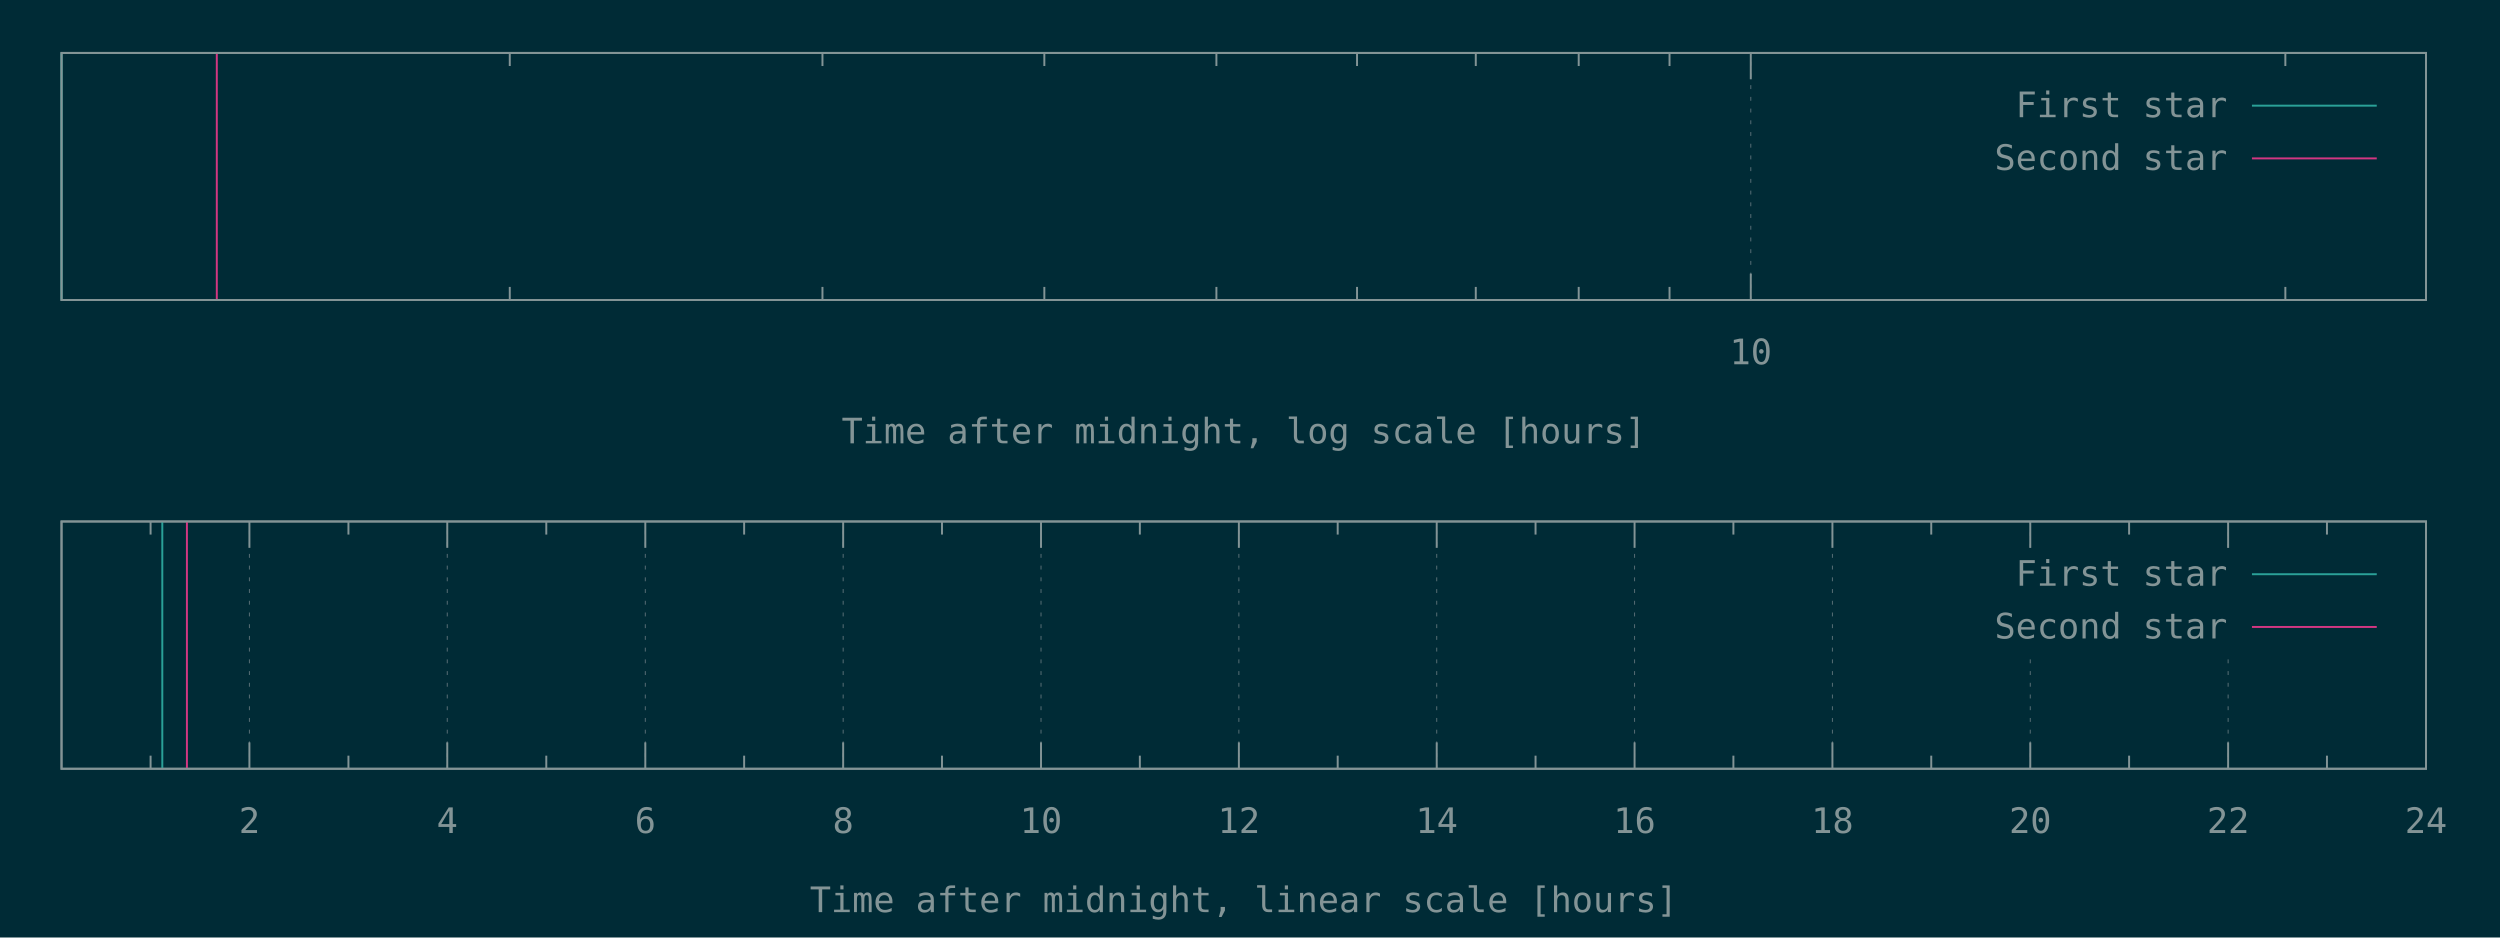
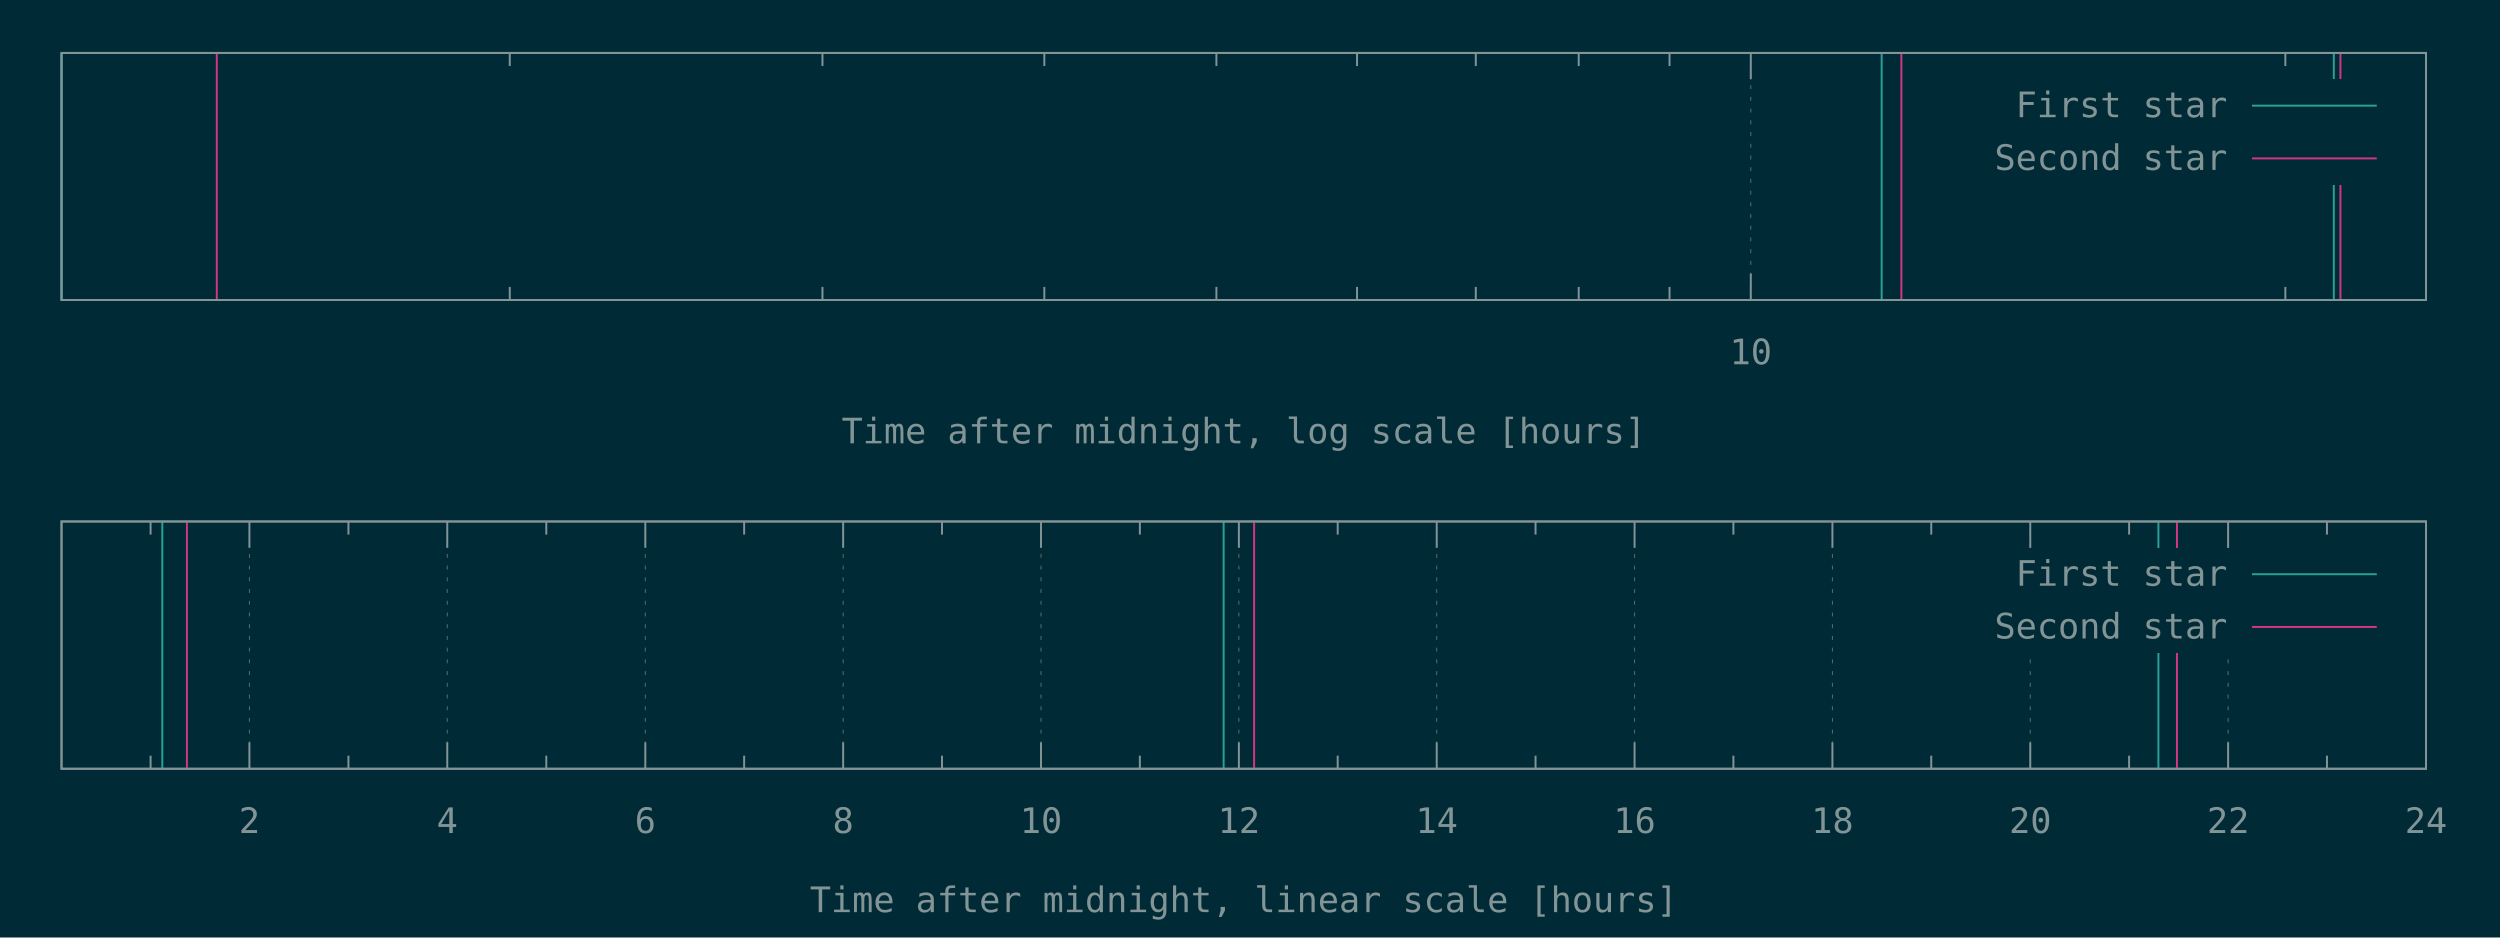
<svg xmlns="http://www.w3.org/2000/svg" xmlns:xlink="http://www.w3.org/1999/xlink" width="1280" height="480" viewBox="0 0 1280 480">
  <g id="gnuplot_canvas">
    <rect x="0" y="0" width="1280" height="480" fill="#002b36" />
    <defs>
      <circle id="gpDot" r="0.5" stroke-width="0.5" stroke="currentColor" />
      <path id="gpPt0" stroke-width="0.148" stroke="currentColor" d="M-1,0 h2 M0,-1 v2" />
      <path id="gpPt1" stroke-width="0.148" stroke="currentColor" d="M-1,-1 L1,1 M1,-1 L-1,1" />
      <path id="gpPt2" stroke-width="0.148" stroke="currentColor" d="M-1,0 L1,0 M0,-1 L0,1 M-1,-1 L1,1 M-1,1 L1,-1" />
      <rect id="gpPt3" stroke-width="0.148" stroke="currentColor" x="-1" y="-1" width="2" height="2" />
      <rect id="gpPt4" stroke-width="0.148" stroke="currentColor" fill="currentColor" x="-1" y="-1" width="2" height="2" />
      <circle id="gpPt5" stroke-width="0.148" stroke="currentColor" cx="0" cy="0" r="1" />
      <use xlink:href="#gpPt5" id="gpPt6" fill="currentColor" stroke="none" />
      <path id="gpPt7" stroke-width="0.148" stroke="currentColor" d="M0,-1.33 L-1.33,0.67 L1.33,0.67 z" />
      <use xlink:href="#gpPt7" id="gpPt8" fill="currentColor" stroke="none" />
      <use xlink:href="#gpPt7" id="gpPt9" stroke="currentColor" transform="rotate(180)" />
      <use xlink:href="#gpPt9" id="gpPt10" fill="currentColor" stroke="none" />
      <use xlink:href="#gpPt3" id="gpPt11" stroke="currentColor" transform="rotate(45)" />
      <use xlink:href="#gpPt11" id="gpPt12" fill="currentColor" stroke="none" />
      <path id="gpPt13" stroke-width="0.148" stroke="currentColor" d="M0,1.330 L1.265,0.411 L0.782,-1.067 L-0.782,-1.076 L-1.265,0.411 z" />
      <use xlink:href="#gpPt13" id="gpPt14" fill="currentColor" stroke="none" />
      <filter id="textbox" filterUnits="objectBoundingBox" x="0" y="0" height="1" width="1">
        <feFlood flood-color="#002B36" flood-opacity="1" result="bgnd" />
        <feComposite in="SourceGraphic" in2="bgnd" operator="atop" />
      </filter>
      <filter id="greybox" filterUnits="objectBoundingBox" x="0" y="0" height="1" width="1">
        <feFlood flood-color="lightgrey" flood-opacity="1" result="grey" />
        <feComposite in="SourceGraphic" in2="grey" operator="atop" />
      </filter>
    </defs>
    <g fill="none" color="#002B36" stroke="currentColor" stroke-width="1.00" stroke-linecap="butt" stroke-linejoin="miter">
</g>
    <g fill="none" color="black" stroke="currentColor" stroke-width="1.00" stroke-linecap="butt" stroke-linejoin="miter">
      <path stroke="rgb(131, 148, 150)" d="M261.0,153.6 L261.0,146.9 M261.0,27.1 L261.0,33.8 M421.1,153.6 L421.1,146.9 M421.1,27.1 L421.1,33.8   M534.7,153.6 L534.7,146.9 M534.7,27.1 L534.7,33.8 M622.8,153.6 L622.8,146.9 M622.8,27.1 L622.8,33.8   M694.8,153.6 L694.8,146.9 M694.8,27.1 L694.8,33.8 M755.6,153.6 L755.6,146.9 M755.6,27.1 L755.6,33.8   M808.3,153.6 L808.3,146.9 M808.3,27.1 L808.3,33.8 M854.8,153.6 L854.8,146.9 M854.8,27.1 L854.8,33.8    " />
    </g>
    <g fill="none" color="black" stroke="rgb(131, 148, 150)" stroke-width="0.50" stroke-linecap="butt" stroke-linejoin="miter">
</g>
    <g fill="none" color="gray" stroke="currentColor" stroke-width="0.50" stroke-linecap="butt" stroke-linejoin="miter">
      <path stroke="rgb( 88, 110, 117)" stroke-dasharray="2,4" class="gridline" d="M896.4,153.6 L896.4,27.1  " />
    </g>
    <g fill="none" color="gray" stroke="rgb( 88, 110, 117)" stroke-width="1.00" stroke-linecap="butt" stroke-linejoin="miter">
</g>
    <g fill="none" color="black" stroke="currentColor" stroke-width="1.00" stroke-linecap="butt" stroke-linejoin="miter">
      <path stroke="rgb(131, 148, 150)" d="M896.4,153.6 L896.4,140.1 M896.4,27.1 L896.4,40.6  " />
      <g transform="translate(896.4,186.5)" stroke="none" fill="rgb(131,148,150)" font-family="Inconsolata" font-size="18.00" text-anchor="middle">
        <text>
          <tspan font-family="Inconsolata"> 10</tspan>
        </text>
      </g>
    </g>
    <g fill="none" color="black" stroke="currentColor" stroke-width="1.00" stroke-linecap="butt" stroke-linejoin="miter">
      <path stroke="rgb(131, 148, 150)" d="M1170.1,153.6 L1170.1,146.9 M1170.1,27.1 L1170.1,33.8  " />
    </g>
    <g fill="none" color="black" stroke="currentColor" stroke-width="1.00" stroke-linecap="butt" stroke-linejoin="miter">
      <path stroke="rgb(131, 148, 150)" d="M31.5,27.1 L31.5,153.6 L1242.1,153.6 L1242.1,27.1 L31.5,27.1 Z  " />
    </g>
    <g fill="none" color="black" stroke="currentColor" stroke-width="1.00" stroke-linecap="butt" stroke-linejoin="miter">
      <g transform="translate(636.8,227.0)" stroke="none" fill="rgb(131,148,150)" font-family="Inconsolata" font-size="18.00" text-anchor="middle">
        <text>
          <tspan font-family="Inconsolata">Time after midnight, log scale [hours]</tspan>
        </text>
      </g>
    </g>
    <g fill="none" color="black" stroke="currentColor" stroke-width="1.00" stroke-linecap="butt" stroke-linejoin="miter">
</g>
    <g id="gnuplot_plot_1a">
      <g fill="none" color="black" stroke="currentColor" stroke-width="1.00" stroke-linecap="butt" stroke-linejoin="miter">
-         <path stroke="rgb( 42, 161, 152)" d="M31.5,153.6 L31.5,27.1  " />
+         <path stroke="rgb( 42, 161, 152)" d="M31.5,153.6 L31.5,27.1 M963.4,153.6 L963.4,27.1 M1194.9,153.6 L1194.9,27.1  " />
      </g>
    </g>
    <g id="gnuplot_plot_2a">
      <g fill="none" color="black" stroke="currentColor" stroke-width="1.00" stroke-linecap="butt" stroke-linejoin="miter">
-         <path stroke="rgb(211,  54, 130)" d="M111.0,153.6 L111.0,27.1  " />
+         <path stroke="rgb(211,  54, 130)" d="M111.0,153.6 L111.0,27.1 M973.5,153.6 L973.5,27.1 M1198.3,153.6 L1198.3,27.1  " />
      </g>
    </g>
    <g stroke="none" shape-rendering="crispEdges">
      <polygon fill="#002B36" points="1001.8,94.6 1229.5,94.6 1229.5,40.6 1001.8,40.6 " />
    </g>
    <g id="gnuplot_plot_1a">
      <g fill="none" color="black" stroke="currentColor" stroke-width="1.00" stroke-linecap="butt" stroke-linejoin="miter">
        <g transform="translate(1140.4,60.0)" stroke="none" fill="rgb(131,148,150)" font-family="Inconsolata" font-size="18.00" text-anchor="end">
          <text>
            <tspan font-family="Inconsolata">First star</tspan>
          </text>
        </g>
      </g>
      <g fill="none" color="black" stroke="currentColor" stroke-width="1.00" stroke-linecap="butt" stroke-linejoin="miter">
        <path stroke="rgb( 42, 161, 152)" d="M1153.0,54.1 L1216.9,54.1  " />
      </g>
    </g>
    <g id="gnuplot_plot_2a">
      <g fill="none" color="black" stroke="currentColor" stroke-width="1.00" stroke-linecap="butt" stroke-linejoin="miter">
        <g transform="translate(1140.4,87.0)" stroke="none" fill="rgb(131,148,150)" font-family="Inconsolata" font-size="18.00" text-anchor="end">
          <text>
            <tspan font-family="Inconsolata">Second star</tspan>
          </text>
        </g>
      </g>
      <g fill="none" color="black" stroke="currentColor" stroke-width="1.00" stroke-linecap="butt" stroke-linejoin="miter">
        <path stroke="rgb(211,  54, 130)" d="M1153.0,81.1 L1216.9,81.1  " />
      </g>
    </g>
    <g fill="none" color="#002B36" stroke="rgb(211,  54, 130)" stroke-width="2.00" stroke-linecap="butt" stroke-linejoin="miter">
</g>
    <g fill="none" color="black" stroke="currentColor" stroke-width="2.00" stroke-linecap="butt" stroke-linejoin="miter">
</g>
    <g fill="none" color="black" stroke="black" stroke-width="1.00" stroke-linecap="butt" stroke-linejoin="miter">
</g>
    <g fill="none" color="black" stroke="currentColor" stroke-width="1.00" stroke-linecap="butt" stroke-linejoin="miter">
      <path stroke="rgb(131, 148, 150)" d="M31.5,27.1 L31.5,153.6 L1242.1,153.6 L1242.1,27.1 L31.5,27.1 Z  " />
    </g>
    <g fill="none" color="black" stroke="currentColor" stroke-width="1.00" stroke-linecap="butt" stroke-linejoin="miter">
</g>
    <g fill="none" color="black" stroke="currentColor" stroke-width="1.00" stroke-linecap="butt" stroke-linejoin="miter">
      <path stroke="rgb(131, 148, 150)" d="M77.1,393.6 L77.1,386.9 M77.1,267.0 L77.1,273.7  " />
    </g>
    <g fill="none" color="black" stroke="rgb(131, 148, 150)" stroke-width="0.50" stroke-linecap="butt" stroke-linejoin="miter">
</g>
    <g fill="none" color="gray" stroke="currentColor" stroke-width="0.50" stroke-linecap="butt" stroke-linejoin="miter">
      <path stroke="rgb( 88, 110, 117)" stroke-dasharray="2,4" class="gridline" d="M127.7,393.6 L127.7,267.0  " />
    </g>
    <g fill="none" color="gray" stroke="rgb( 88, 110, 117)" stroke-width="1.00" stroke-linecap="butt" stroke-linejoin="miter">
</g>
    <g fill="none" color="black" stroke="currentColor" stroke-width="1.00" stroke-linecap="butt" stroke-linejoin="miter">
      <path stroke="rgb(131, 148, 150)" d="M127.7,393.6 L127.7,380.1 M127.7,267.0 L127.7,280.5  " />
      <g transform="translate(127.7,426.5)" stroke="none" fill="rgb(131,148,150)" font-family="Inconsolata" font-size="18.00" text-anchor="middle">
        <text>
          <tspan font-family="Inconsolata"> 2</tspan>
        </text>
      </g>
    </g>
    <g fill="none" color="black" stroke="currentColor" stroke-width="1.00" stroke-linecap="butt" stroke-linejoin="miter">
      <path stroke="rgb(131, 148, 150)" d="M178.4,393.6 L178.4,386.9 M178.4,267.0 L178.4,273.7  " />
    </g>
    <g fill="none" color="black" stroke="rgb(131, 148, 150)" stroke-width="0.50" stroke-linecap="butt" stroke-linejoin="miter">
</g>
    <g fill="none" color="gray" stroke="currentColor" stroke-width="0.50" stroke-linecap="butt" stroke-linejoin="miter">
      <path stroke="rgb( 88, 110, 117)" stroke-dasharray="2,4" class="gridline" d="M229.0,393.6 L229.0,267.0  " />
    </g>
    <g fill="none" color="gray" stroke="rgb( 88, 110, 117)" stroke-width="1.00" stroke-linecap="butt" stroke-linejoin="miter">
</g>
    <g fill="none" color="black" stroke="currentColor" stroke-width="1.00" stroke-linecap="butt" stroke-linejoin="miter">
      <path stroke="rgb(131, 148, 150)" d="M229.0,393.6 L229.0,380.1 M229.0,267.0 L229.0,280.5  " />
      <g transform="translate(229.0,426.5)" stroke="none" fill="rgb(131,148,150)" font-family="Inconsolata" font-size="18.00" text-anchor="middle">
        <text>
          <tspan font-family="Inconsolata"> 4</tspan>
        </text>
      </g>
    </g>
    <g fill="none" color="black" stroke="currentColor" stroke-width="1.00" stroke-linecap="butt" stroke-linejoin="miter">
      <path stroke="rgb(131, 148, 150)" d="M279.7,393.6 L279.7,386.9 M279.7,267.0 L279.7,273.7  " />
    </g>
    <g fill="none" color="black" stroke="rgb(131, 148, 150)" stroke-width="0.50" stroke-linecap="butt" stroke-linejoin="miter">
</g>
    <g fill="none" color="gray" stroke="currentColor" stroke-width="0.50" stroke-linecap="butt" stroke-linejoin="miter">
      <path stroke="rgb( 88, 110, 117)" stroke-dasharray="2,4" class="gridline" d="M330.4,393.6 L330.4,267.0  " />
    </g>
    <g fill="none" color="gray" stroke="rgb( 88, 110, 117)" stroke-width="1.00" stroke-linecap="butt" stroke-linejoin="miter">
</g>
    <g fill="none" color="black" stroke="currentColor" stroke-width="1.00" stroke-linecap="butt" stroke-linejoin="miter">
      <path stroke="rgb(131, 148, 150)" d="M330.4,393.6 L330.4,380.1 M330.4,267.0 L330.4,280.5  " />
      <g transform="translate(330.4,426.5)" stroke="none" fill="rgb(131,148,150)" font-family="Inconsolata" font-size="18.00" text-anchor="middle">
        <text>
          <tspan font-family="Inconsolata"> 6</tspan>
        </text>
      </g>
    </g>
    <g fill="none" color="black" stroke="currentColor" stroke-width="1.00" stroke-linecap="butt" stroke-linejoin="miter">
      <path stroke="rgb(131, 148, 150)" d="M381.0,393.6 L381.0,386.9 M381.0,267.0 L381.0,273.7  " />
    </g>
    <g fill="none" color="black" stroke="rgb(131, 148, 150)" stroke-width="0.50" stroke-linecap="butt" stroke-linejoin="miter">
</g>
    <g fill="none" color="gray" stroke="currentColor" stroke-width="0.50" stroke-linecap="butt" stroke-linejoin="miter">
      <path stroke="rgb( 88, 110, 117)" stroke-dasharray="2,4" class="gridline" d="M431.7,393.6 L431.7,267.0  " />
    </g>
    <g fill="none" color="gray" stroke="rgb( 88, 110, 117)" stroke-width="1.00" stroke-linecap="butt" stroke-linejoin="miter">
</g>
    <g fill="none" color="black" stroke="currentColor" stroke-width="1.00" stroke-linecap="butt" stroke-linejoin="miter">
      <path stroke="rgb(131, 148, 150)" d="M431.7,393.6 L431.7,380.1 M431.7,267.0 L431.7,280.5  " />
      <g transform="translate(431.7,426.5)" stroke="none" fill="rgb(131,148,150)" font-family="Inconsolata" font-size="18.00" text-anchor="middle">
        <text>
          <tspan font-family="Inconsolata"> 8</tspan>
        </text>
      </g>
    </g>
    <g fill="none" color="black" stroke="currentColor" stroke-width="1.00" stroke-linecap="butt" stroke-linejoin="miter">
      <path stroke="rgb(131, 148, 150)" d="M482.3,393.6 L482.3,386.9 M482.3,267.0 L482.3,273.7  " />
    </g>
    <g fill="none" color="black" stroke="rgb(131, 148, 150)" stroke-width="0.50" stroke-linecap="butt" stroke-linejoin="miter">
</g>
    <g fill="none" color="gray" stroke="currentColor" stroke-width="0.50" stroke-linecap="butt" stroke-linejoin="miter">
      <path stroke="rgb( 88, 110, 117)" stroke-dasharray="2,4" class="gridline" d="M533.0,393.6 L533.0,267.0  " />
    </g>
    <g fill="none" color="gray" stroke="rgb( 88, 110, 117)" stroke-width="1.00" stroke-linecap="butt" stroke-linejoin="miter">
</g>
    <g fill="none" color="black" stroke="currentColor" stroke-width="1.00" stroke-linecap="butt" stroke-linejoin="miter">
      <path stroke="rgb(131, 148, 150)" d="M533.0,393.6 L533.0,380.1 M533.0,267.0 L533.0,280.5  " />
      <g transform="translate(533.0,426.5)" stroke="none" fill="rgb(131,148,150)" font-family="Inconsolata" font-size="18.00" text-anchor="middle">
        <text>
          <tspan font-family="Inconsolata"> 10</tspan>
        </text>
      </g>
    </g>
    <g fill="none" color="black" stroke="currentColor" stroke-width="1.00" stroke-linecap="butt" stroke-linejoin="miter">
      <path stroke="rgb(131, 148, 150)" d="M583.6,393.6 L583.6,386.9 M583.6,267.0 L583.6,273.7  " />
    </g>
    <g fill="none" color="black" stroke="rgb(131, 148, 150)" stroke-width="0.50" stroke-linecap="butt" stroke-linejoin="miter">
</g>
    <g fill="none" color="gray" stroke="currentColor" stroke-width="0.50" stroke-linecap="butt" stroke-linejoin="miter">
      <path stroke="rgb( 88, 110, 117)" stroke-dasharray="2,4" class="gridline" d="M634.3,393.6 L634.3,267.0  " />
    </g>
    <g fill="none" color="gray" stroke="rgb( 88, 110, 117)" stroke-width="1.00" stroke-linecap="butt" stroke-linejoin="miter">
</g>
    <g fill="none" color="black" stroke="currentColor" stroke-width="1.00" stroke-linecap="butt" stroke-linejoin="miter">
      <path stroke="rgb(131, 148, 150)" d="M634.3,393.6 L634.3,380.1 M634.3,267.0 L634.3,280.5  " />
      <g transform="translate(634.3,426.5)" stroke="none" fill="rgb(131,148,150)" font-family="Inconsolata" font-size="18.00" text-anchor="middle">
        <text>
          <tspan font-family="Inconsolata"> 12</tspan>
        </text>
      </g>
    </g>
    <g fill="none" color="black" stroke="currentColor" stroke-width="1.00" stroke-linecap="butt" stroke-linejoin="miter">
      <path stroke="rgb(131, 148, 150)" d="M684.9,393.6 L684.9,386.9 M684.9,267.0 L684.9,273.7  " />
    </g>
    <g fill="none" color="black" stroke="rgb(131, 148, 150)" stroke-width="0.50" stroke-linecap="butt" stroke-linejoin="miter">
</g>
    <g fill="none" color="gray" stroke="currentColor" stroke-width="0.50" stroke-linecap="butt" stroke-linejoin="miter">
      <path stroke="rgb( 88, 110, 117)" stroke-dasharray="2,4" class="gridline" d="M735.6,393.6 L735.6,267.0  " />
    </g>
    <g fill="none" color="gray" stroke="rgb( 88, 110, 117)" stroke-width="1.00" stroke-linecap="butt" stroke-linejoin="miter">
</g>
    <g fill="none" color="black" stroke="currentColor" stroke-width="1.00" stroke-linecap="butt" stroke-linejoin="miter">
      <path stroke="rgb(131, 148, 150)" d="M735.6,393.6 L735.6,380.1 M735.6,267.0 L735.6,280.5  " />
      <g transform="translate(735.6,426.5)" stroke="none" fill="rgb(131,148,150)" font-family="Inconsolata" font-size="18.00" text-anchor="middle">
        <text>
          <tspan font-family="Inconsolata"> 14</tspan>
        </text>
      </g>
    </g>
    <g fill="none" color="black" stroke="currentColor" stroke-width="1.00" stroke-linecap="butt" stroke-linejoin="miter">
      <path stroke="rgb(131, 148, 150)" d="M786.2,393.6 L786.2,386.9 M786.2,267.0 L786.2,273.7  " />
    </g>
    <g fill="none" color="black" stroke="rgb(131, 148, 150)" stroke-width="0.50" stroke-linecap="butt" stroke-linejoin="miter">
</g>
    <g fill="none" color="gray" stroke="currentColor" stroke-width="0.50" stroke-linecap="butt" stroke-linejoin="miter">
      <path stroke="rgb( 88, 110, 117)" stroke-dasharray="2,4" class="gridline" d="M836.9,393.6 L836.9,267.0  " />
    </g>
    <g fill="none" color="gray" stroke="rgb( 88, 110, 117)" stroke-width="1.00" stroke-linecap="butt" stroke-linejoin="miter">
</g>
    <g fill="none" color="black" stroke="currentColor" stroke-width="1.00" stroke-linecap="butt" stroke-linejoin="miter">
      <path stroke="rgb(131, 148, 150)" d="M836.9,393.6 L836.9,380.1 M836.9,267.0 L836.9,280.5  " />
      <g transform="translate(836.9,426.5)" stroke="none" fill="rgb(131,148,150)" font-family="Inconsolata" font-size="18.00" text-anchor="middle">
        <text>
          <tspan font-family="Inconsolata"> 16</tspan>
        </text>
      </g>
    </g>
    <g fill="none" color="black" stroke="currentColor" stroke-width="1.00" stroke-linecap="butt" stroke-linejoin="miter">
      <path stroke="rgb(131, 148, 150)" d="M887.5,393.6 L887.5,386.9 M887.5,267.0 L887.5,273.7  " />
    </g>
    <g fill="none" color="black" stroke="rgb(131, 148, 150)" stroke-width="0.50" stroke-linecap="butt" stroke-linejoin="miter">
</g>
    <g fill="none" color="gray" stroke="currentColor" stroke-width="0.50" stroke-linecap="butt" stroke-linejoin="miter">
      <path stroke="rgb( 88, 110, 117)" stroke-dasharray="2,4" class="gridline" d="M938.2,393.6 L938.2,267.0  " />
    </g>
    <g fill="none" color="gray" stroke="rgb( 88, 110, 117)" stroke-width="1.00" stroke-linecap="butt" stroke-linejoin="miter">
</g>
    <g fill="none" color="black" stroke="currentColor" stroke-width="1.00" stroke-linecap="butt" stroke-linejoin="miter">
      <path stroke="rgb(131, 148, 150)" d="M938.2,393.6 L938.2,380.1 M938.2,267.0 L938.2,280.5  " />
      <g transform="translate(938.2,426.5)" stroke="none" fill="rgb(131,148,150)" font-family="Inconsolata" font-size="18.00" text-anchor="middle">
        <text>
          <tspan font-family="Inconsolata"> 18</tspan>
        </text>
      </g>
    </g>
    <g fill="none" color="black" stroke="currentColor" stroke-width="1.00" stroke-linecap="butt" stroke-linejoin="miter">
      <path stroke="rgb(131, 148, 150)" d="M988.8,393.6 L988.8,386.9 M988.8,267.0 L988.8,273.7  " />
    </g>
    <g fill="none" color="black" stroke="rgb(131, 148, 150)" stroke-width="0.50" stroke-linecap="butt" stroke-linejoin="miter">
</g>
    <g fill="none" color="gray" stroke="currentColor" stroke-width="0.50" stroke-linecap="butt" stroke-linejoin="miter">
      <path stroke="rgb( 88, 110, 117)" stroke-dasharray="2,4" class="gridline" d="M1039.5,393.6 L1039.5,334.5 M1039.5,280.5 L1039.5,267.0  " />
    </g>
    <g fill="none" color="gray" stroke="rgb( 88, 110, 117)" stroke-width="1.00" stroke-linecap="butt" stroke-linejoin="miter">
</g>
    <g fill="none" color="black" stroke="currentColor" stroke-width="1.00" stroke-linecap="butt" stroke-linejoin="miter">
      <path stroke="rgb(131, 148, 150)" d="M1039.5,393.6 L1039.5,380.1 M1039.5,267.0 L1039.5,280.5  " />
      <g transform="translate(1039.5,426.5)" stroke="none" fill="rgb(131,148,150)" font-family="Inconsolata" font-size="18.00" text-anchor="middle">
        <text>
          <tspan font-family="Inconsolata"> 20</tspan>
        </text>
      </g>
    </g>
    <g fill="none" color="black" stroke="currentColor" stroke-width="1.00" stroke-linecap="butt" stroke-linejoin="miter">
      <path stroke="rgb(131, 148, 150)" d="M1090.1,393.6 L1090.1,386.9 M1090.1,267.0 L1090.1,273.7  " />
    </g>
    <g fill="none" color="black" stroke="rgb(131, 148, 150)" stroke-width="0.50" stroke-linecap="butt" stroke-linejoin="miter">
</g>
    <g fill="none" color="gray" stroke="currentColor" stroke-width="0.50" stroke-linecap="butt" stroke-linejoin="miter">
      <path stroke="rgb( 88, 110, 117)" stroke-dasharray="2,4" class="gridline" d="M1140.8,393.6 L1140.8,334.5 M1140.8,280.5 L1140.8,267.0  " />
    </g>
    <g fill="none" color="gray" stroke="rgb( 88, 110, 117)" stroke-width="1.00" stroke-linecap="butt" stroke-linejoin="miter">
</g>
    <g fill="none" color="black" stroke="currentColor" stroke-width="1.00" stroke-linecap="butt" stroke-linejoin="miter">
      <path stroke="rgb(131, 148, 150)" d="M1140.8,393.6 L1140.8,380.1 M1140.8,267.0 L1140.8,280.5  " />
      <g transform="translate(1140.8,426.5)" stroke="none" fill="rgb(131,148,150)" font-family="Inconsolata" font-size="18.00" text-anchor="middle">
        <text>
          <tspan font-family="Inconsolata"> 22</tspan>
        </text>
      </g>
    </g>
    <g fill="none" color="black" stroke="currentColor" stroke-width="1.00" stroke-linecap="butt" stroke-linejoin="miter">
      <path stroke="rgb(131, 148, 150)" d="M1191.4,393.6 L1191.4,386.9 M1191.4,267.0 L1191.4,273.7  " />
    </g>
    <g fill="none" color="black" stroke="rgb(131, 148, 150)" stroke-width="0.50" stroke-linecap="butt" stroke-linejoin="miter">
</g>
    <g fill="none" color="gray" stroke="currentColor" stroke-width="0.50" stroke-linecap="butt" stroke-linejoin="miter">
      <path stroke="rgb( 88, 110, 117)" stroke-dasharray="2,4" class="gridline" d="M1242.1,393.6 L1242.1,267.0  " />
    </g>
    <g fill="none" color="gray" stroke="rgb( 88, 110, 117)" stroke-width="1.00" stroke-linecap="butt" stroke-linejoin="miter">
</g>
    <g fill="none" color="black" stroke="currentColor" stroke-width="1.00" stroke-linecap="butt" stroke-linejoin="miter">
      <path stroke="rgb(131, 148, 150)" d="M1242.1,393.6 L1242.1,380.1 M1242.1,267.0 L1242.1,280.5  " />
      <g transform="translate(1242.1,426.5)" stroke="none" fill="rgb(131,148,150)" font-family="Inconsolata" font-size="18.00" text-anchor="middle">
        <text>
          <tspan font-family="Inconsolata"> 24</tspan>
        </text>
      </g>
    </g>
    <g fill="none" color="black" stroke="currentColor" stroke-width="1.00" stroke-linecap="butt" stroke-linejoin="miter">
</g>
    <g fill="none" color="black" stroke="currentColor" stroke-width="1.00" stroke-linecap="butt" stroke-linejoin="miter">
      <path stroke="rgb(131, 148, 150)" d="M31.5,267.0 L31.5,393.6 L1242.1,393.6 L1242.1,267.0 L31.5,267.0 Z  " />
    </g>
    <g fill="none" color="black" stroke="currentColor" stroke-width="1.00" stroke-linecap="butt" stroke-linejoin="miter">
      <g transform="translate(636.8,467.0)" stroke="none" fill="rgb(131,148,150)" font-family="Inconsolata" font-size="18.00" text-anchor="middle">
        <text>
          <tspan font-family="Inconsolata">Time after midnight, linear scale [hours]</tspan>
        </text>
      </g>
    </g>
    <g fill="none" color="black" stroke="currentColor" stroke-width="1.00" stroke-linecap="butt" stroke-linejoin="miter">
</g>
    <g id="gnuplot_plot_1b">
      <g fill="none" color="black" stroke="currentColor" stroke-width="1.00" stroke-linecap="butt" stroke-linejoin="miter">
-         <path stroke="rgb( 42, 161, 152)" d="M83.1,393.6 L83.1,267.0  " />
+         <path stroke="rgb( 42, 161, 152)" d="M83.1,393.6 L83.1,267.0 M626.5,393.6 L626.5,267.0 M1105.1,393.6 L1105.1,267.0  " />
      </g>
    </g>
    <g id="gnuplot_plot_2b">
      <g fill="none" color="black" stroke="currentColor" stroke-width="1.00" stroke-linecap="butt" stroke-linejoin="miter">
-         <path stroke="rgb(211,  54, 130)" d="M95.7,393.6 L95.7,267.0  " />
+         <path stroke="rgb(211,  54, 130)" d="M95.7,393.6 L95.7,267.0 M642.1,393.6 L642.1,267.0 M1114.6,393.6 L1114.6,267.0  " />
      </g>
    </g>
    <g stroke="none" shape-rendering="crispEdges">
      <polygon fill="#002B36" points="1001.8,334.5 1229.5,334.5 1229.5,280.5 1001.8,280.5 " />
    </g>
    <g id="gnuplot_plot_1b">
      <g fill="none" color="black" stroke="currentColor" stroke-width="1.00" stroke-linecap="butt" stroke-linejoin="miter">
        <g transform="translate(1140.4,299.9)" stroke="none" fill="rgb(131,148,150)" font-family="Inconsolata" font-size="18.00" text-anchor="end">
          <text>
            <tspan font-family="Inconsolata">First star</tspan>
          </text>
        </g>
      </g>
      <g fill="none" color="black" stroke="currentColor" stroke-width="1.00" stroke-linecap="butt" stroke-linejoin="miter">
        <path stroke="rgb( 42, 161, 152)" d="M1153.0,294.0 L1216.9,294.0  " />
      </g>
    </g>
    <g id="gnuplot_plot_2b">
      <g fill="none" color="black" stroke="currentColor" stroke-width="1.00" stroke-linecap="butt" stroke-linejoin="miter">
        <g transform="translate(1140.4,326.9)" stroke="none" fill="rgb(131,148,150)" font-family="Inconsolata" font-size="18.00" text-anchor="end">
          <text>
            <tspan font-family="Inconsolata">Second star</tspan>
          </text>
        </g>
      </g>
      <g fill="none" color="black" stroke="currentColor" stroke-width="1.00" stroke-linecap="butt" stroke-linejoin="miter">
        <path stroke="rgb(211,  54, 130)" d="M1153.0,321.0 L1216.9,321.0  " />
      </g>
    </g>
    <g fill="none" color="#002B36" stroke="rgb(211,  54, 130)" stroke-width="2.00" stroke-linecap="butt" stroke-linejoin="miter">
</g>
    <g fill="none" color="black" stroke="currentColor" stroke-width="2.00" stroke-linecap="butt" stroke-linejoin="miter">
</g>
    <g fill="none" color="black" stroke="black" stroke-width="1.00" stroke-linecap="butt" stroke-linejoin="miter">
</g>
    <g fill="none" color="black" stroke="currentColor" stroke-width="1.00" stroke-linecap="butt" stroke-linejoin="miter">
      <path stroke="rgb(131, 148, 150)" d="M31.5,267.0 L31.5,393.6 L1242.1,393.6 L1242.1,267.0 L31.5,267.0 Z  " />
    </g>
    <g fill="none" color="black" stroke="currentColor" stroke-width="1.00" stroke-linecap="butt" stroke-linejoin="miter">
</g>
  </g>
</svg>
